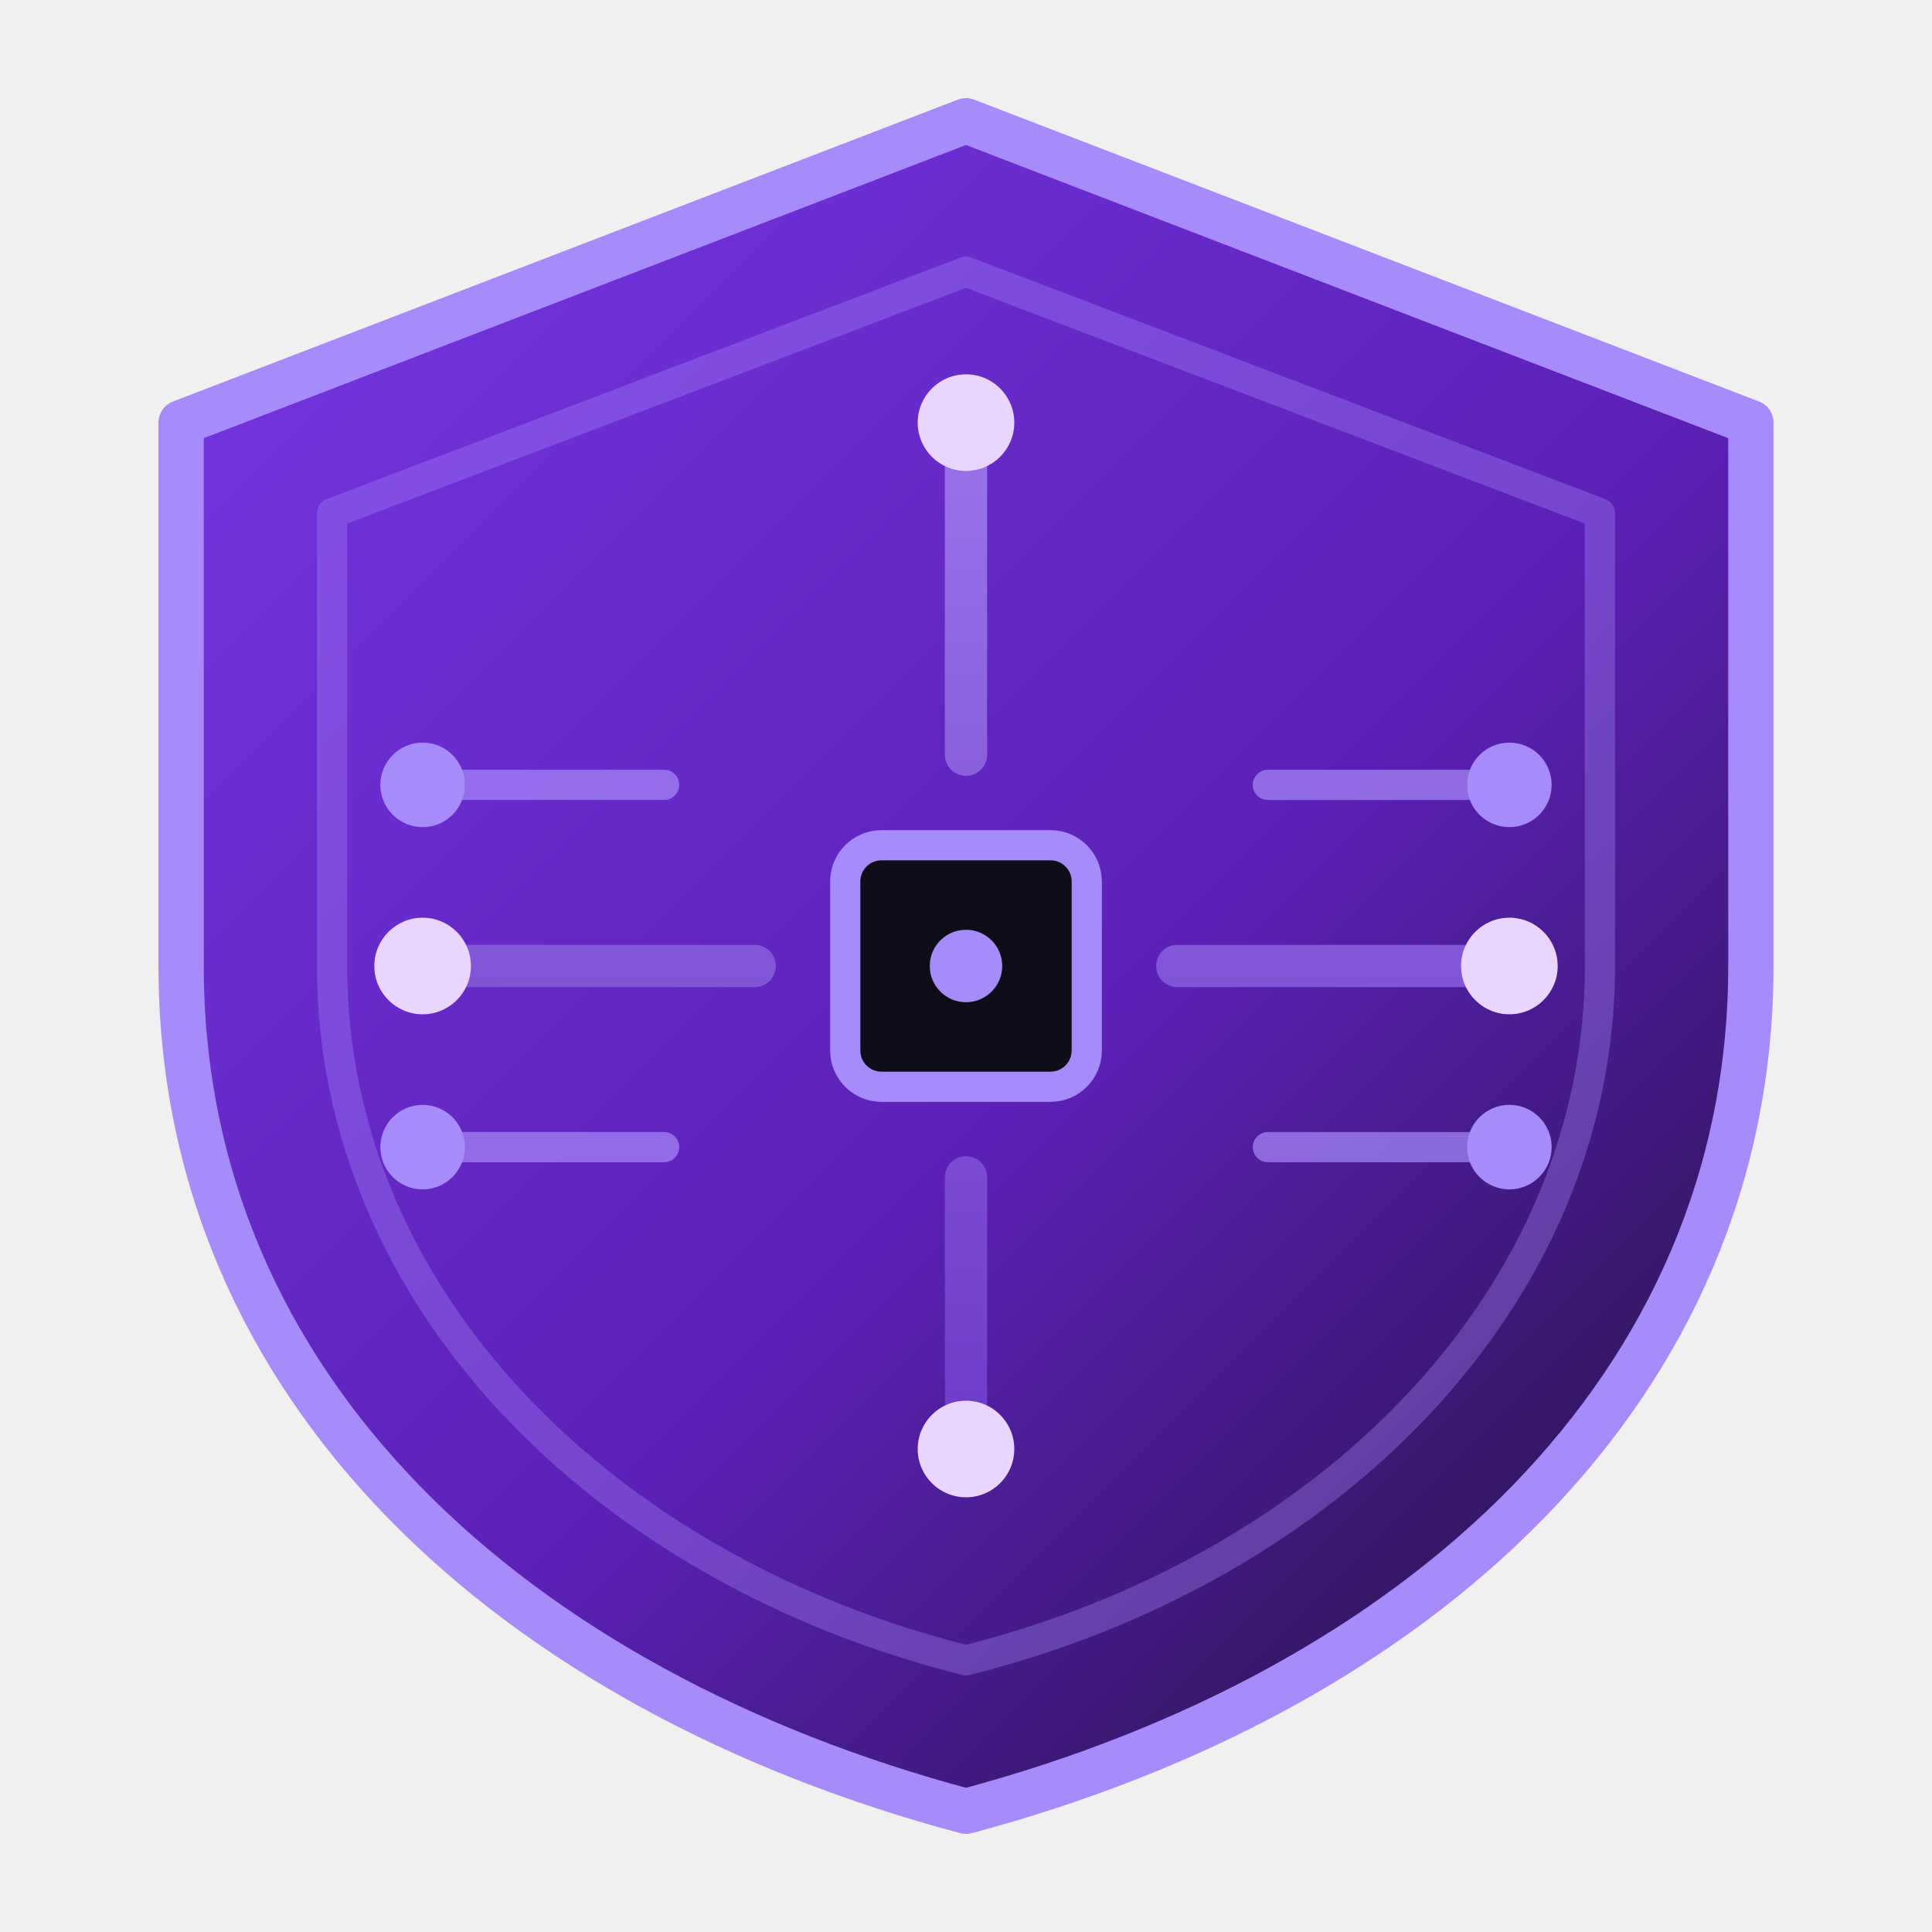
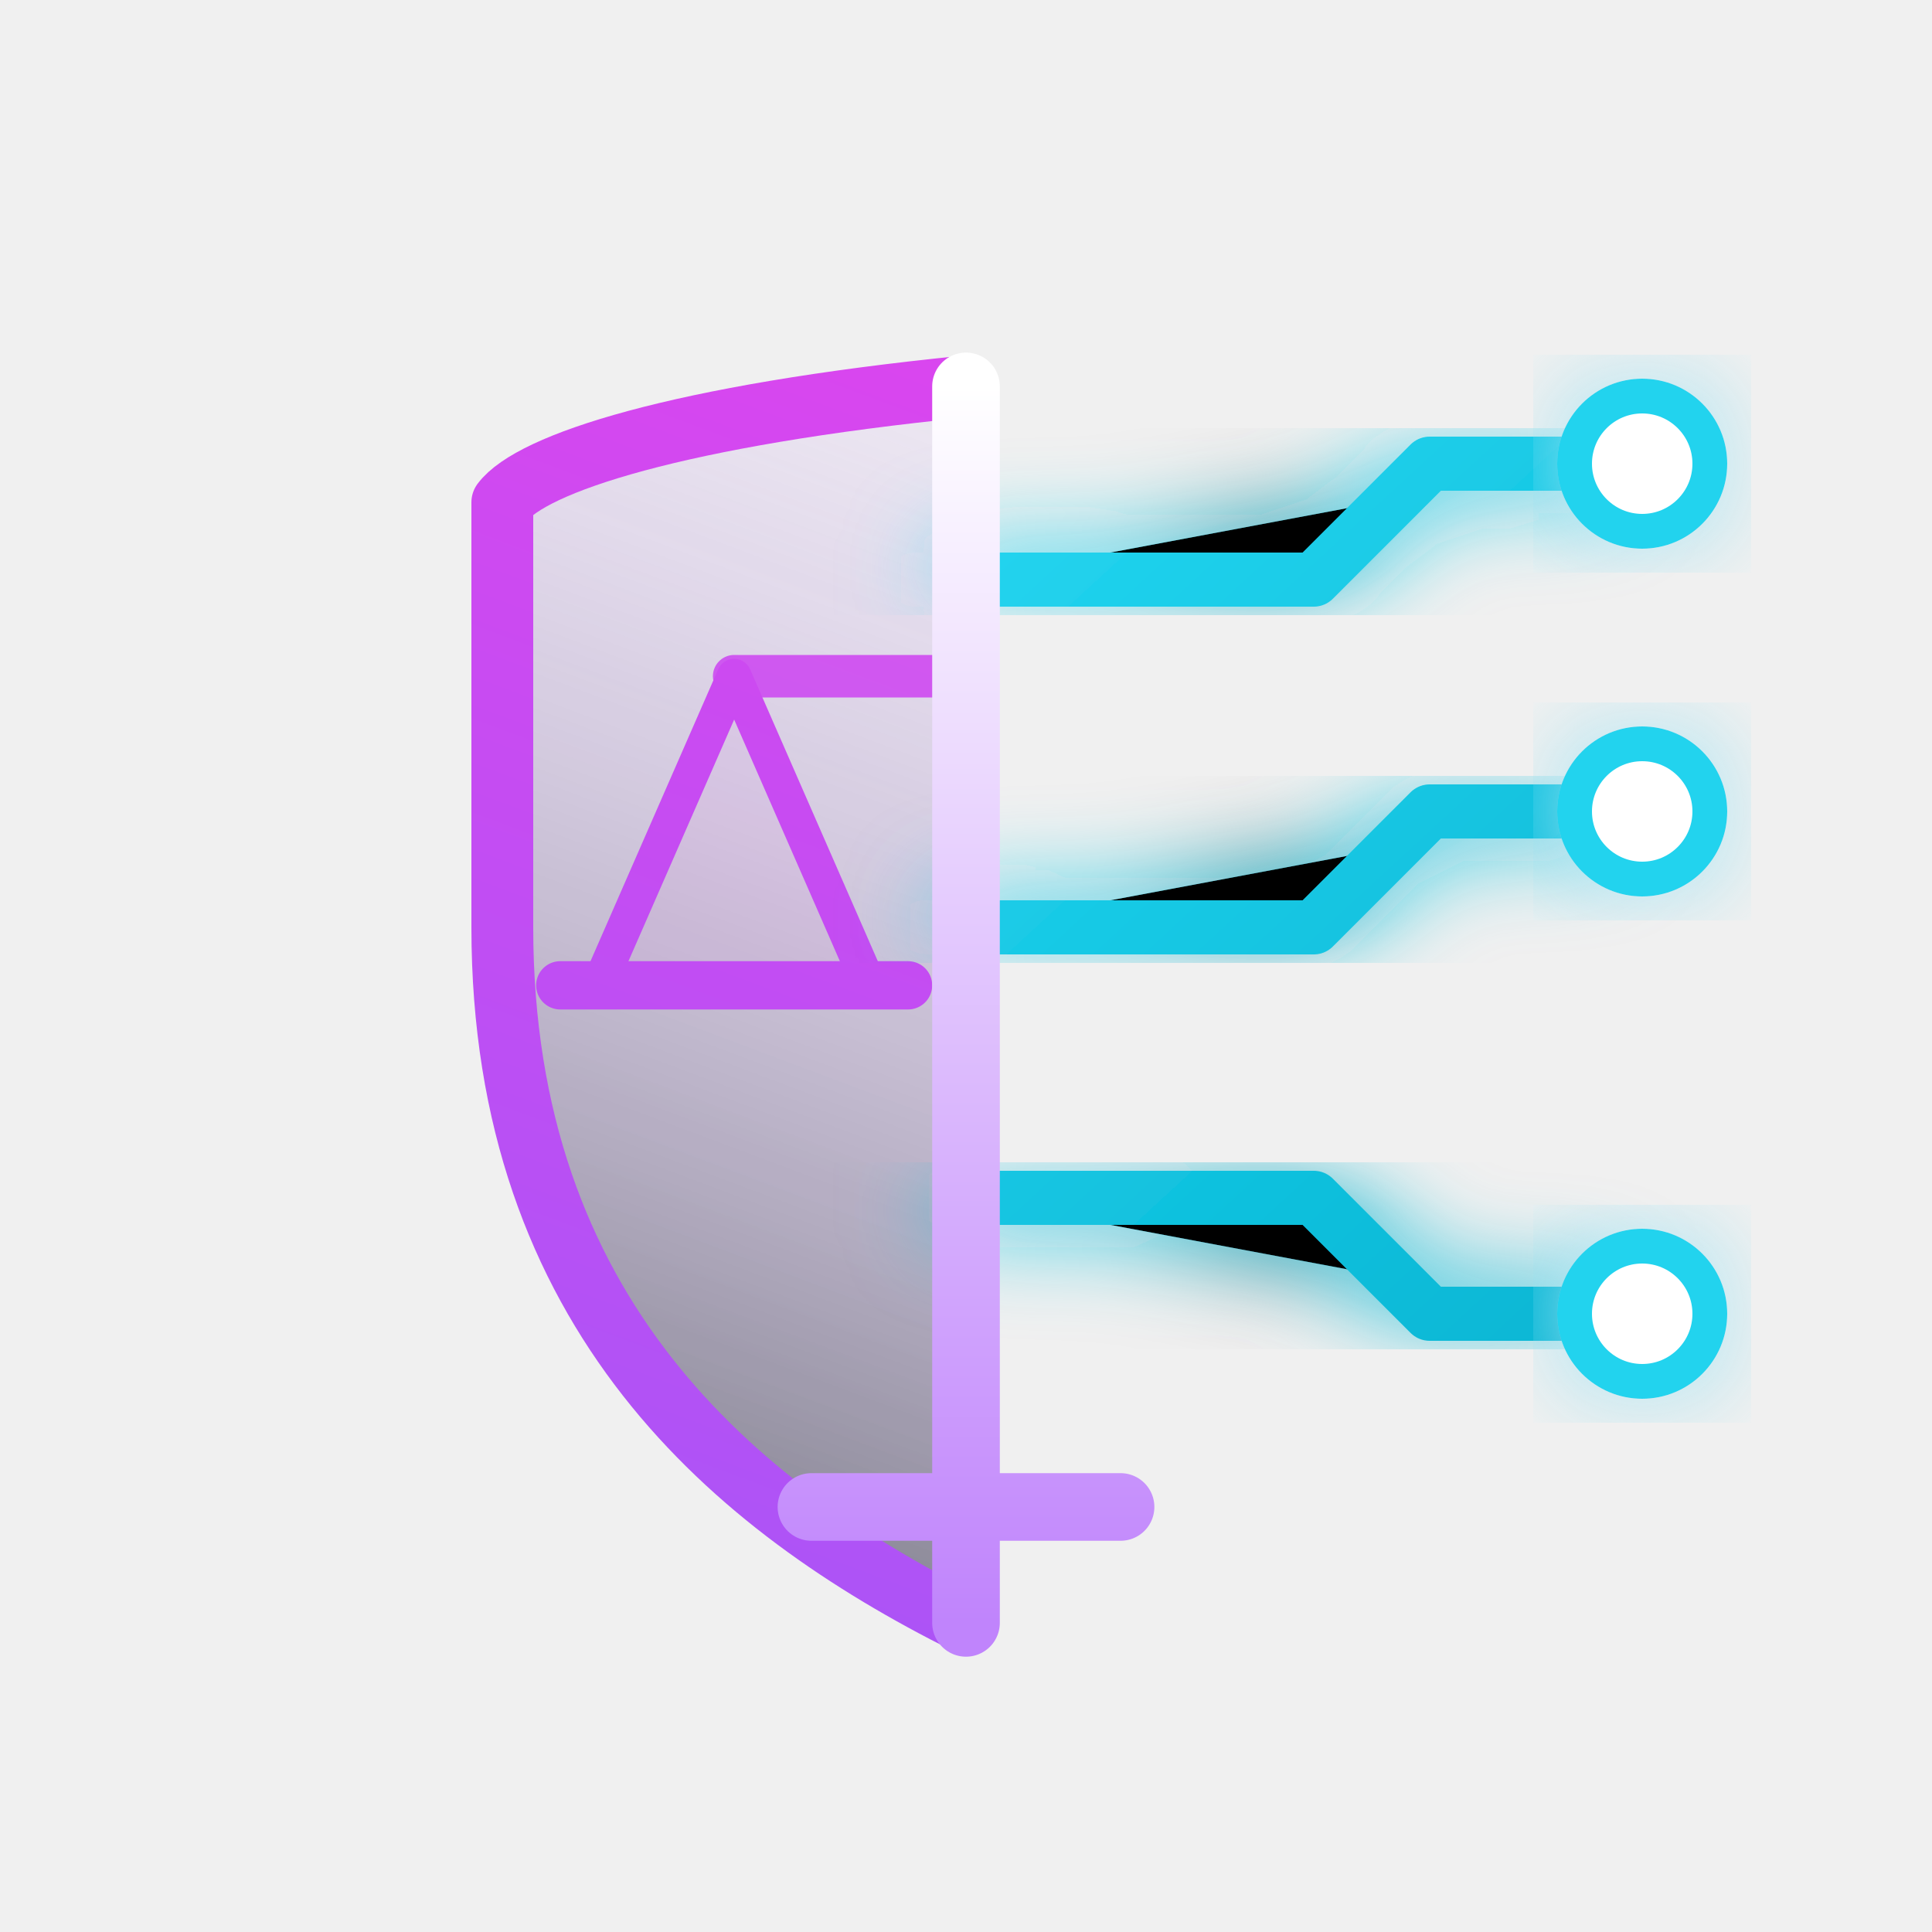
- <svg xmlns="http://www.w3.org/2000/svg" viewBox="0 0 64 64" width="64" height="64">
+ <svg xmlns="http://www.w3.org/2000/svg" viewBox="0 0 100 100" width="64" height="64">
  <defs>
-     <linearGradient id="shield" x1="0" y1="0" x2="64" y2="64" gradientUnits="userSpaceOnUse">
-       <stop offset="0" stop-color="#7c3aed" />
-       <stop offset="0.55" stop-color="#5b21b6" />
-       <stop offset="1" stop-color="#0e0e1a" />
+     <linearGradient id="logo-left-grad" x1="50" y1="20" x2="26" y2="84" gradientUnits="userSpaceOnUse">
+       <stop offset="0%" stop-color="#d946ef" />
+       <stop offset="100%" stop-color="#a855f7" />
    </linearGradient>
-     <linearGradient id="accent" x1="0" y1="0" x2="0" y2="64" gradientUnits="userSpaceOnUse">
-       <stop offset="0" stop-color="#a78bfa" />
-       <stop offset="1" stop-color="#5b21b6" />
+     <linearGradient id="logo-right-grad" x1="50" y1="30" x2="85" y2="68" gradientUnits="userSpaceOnUse">
+       <stop offset="0%" stop-color="#22d3ee" />
+       <stop offset="100%" stop-color="#06b6d4" />
    </linearGradient>
+     <linearGradient id="logo-shield-fill-grad" x1="50" y1="20" x2="26" y2="84" gradientUnits="userSpaceOnUse">
+       <stop offset="0%" stop-color="#c084fc" stop-opacity="0.08" />
+       <stop offset="100%" stop-color="#0a0f1e" stop-opacity="0.55" />
+     </linearGradient>
+     <linearGradient id="logo-center-grad" x1="50" y1="20" x2="50" y2="84" gradientUnits="userSpaceOnUse">
+       <stop offset="0%" stop-color="#ffffff" />
+       <stop offset="100%" stop-color="#c084fc" />
+     </linearGradient>
+     <filter id="logo-glow" x="-30%" y="-30%" width="160%" height="160%">
+       <feGaussianBlur stdDeviation="2.5" result="blur" />
+       <feMerge>
+         <feMergeNode in="blur" />
+         <feMergeNode in="SourceGraphic" />
+       </feMerge>
+     </filter>
  </defs>
-   <path d="M32 4 L58 14 V32 C58 46 47 56 32 60 C17 56 6 46 6 32 V14 Z" fill="url(#shield)" stroke="#a78bfa" stroke-width="1.5" stroke-linejoin="round" />
-   <path d="M32 9 L53 17 V32 C53 43 44 52 32 55 C20 52 11 43 11 32 V17 Z" fill="none" stroke="#a78bfa" stroke-opacity="0.35" stroke-width="1" stroke-linejoin="round" />
-   <rect x="28" y="28" width="8" height="8" rx="1.2" fill="#0e0e1a" stroke="#a78bfa" stroke-width="1" />
-   <circle cx="32" cy="32" r="1.2" fill="#a78bfa" />
-   <path d="M14 32 H25" stroke="url(#accent)" stroke-width="1.4" stroke-linecap="round" />
-   <path d="M14 26 H22" stroke="#a78bfa" stroke-opacity="0.7" stroke-width="1" stroke-linecap="round" />
-   <path d="M14 38 H22" stroke="#a78bfa" stroke-opacity="0.7" stroke-width="1" stroke-linecap="round" />
-   <path d="M39 32 H50" stroke="url(#accent)" stroke-width="1.4" stroke-linecap="round" />
-   <path d="M42 26 H50" stroke="#a78bfa" stroke-opacity="0.7" stroke-width="1" stroke-linecap="round" />
-   <path d="M42 38 H50" stroke="#a78bfa" stroke-opacity="0.7" stroke-width="1" stroke-linecap="round" />
-   <circle cx="14" cy="26" r="1.4" fill="#a78bfa" />
-   <circle cx="14" cy="32" r="1.6" fill="#e9d5ff" />
-   <circle cx="14" cy="38" r="1.4" fill="#a78bfa" />
-   <circle cx="50" cy="26" r="1.4" fill="#a78bfa" />
-   <circle cx="50" cy="32" r="1.6" fill="#e9d5ff" />
-   <circle cx="50" cy="38" r="1.4" fill="#a78bfa" />
-   <path d="M32 14 V25" stroke="url(#accent)" stroke-width="1.4" stroke-linecap="round" />
-   <circle cx="32" cy="14" r="1.6" fill="#e9d5ff" />
-   <path d="M32 39 V48" stroke="url(#accent)" stroke-width="1.4" stroke-linecap="round" />
-   <circle cx="32" cy="48" r="1.6" fill="#e9d5ff" />
+   <path d="M 50,20 C 35,21.5 27.5,24 26,26 V 48 C 26,68 38,78 50,84 Z" fill="url(#logo-shield-fill-grad)" stroke="url(#logo-left-grad)" stroke-width="3.2" stroke-linejoin="round" />
+   <path d="M 50,35 H 38" stroke="url(#logo-left-grad)" stroke-width="2.2" stroke-linecap="round" opacity="0.9" />
+   <path d="M 38,35 L 31,51 H 45 Z" stroke="url(#logo-left-grad)" stroke-width="1.8" stroke-linejoin="round" fill="#d946ef" fill-opacity="0.06" />
+   <path d="M 29,51 H 47" stroke="url(#logo-left-grad)" stroke-width="2.5" stroke-linecap="round" />
+   <path d="M 50,30 H 68 L 74,24 H 82" stroke="url(#logo-right-grad)" stroke-width="2.8" stroke-linecap="round" stroke-linejoin="round" filter="url(#logo-glow)" />
+   <circle cx="85" cy="24" r="3.5" fill="#ffffff" stroke="#22d3ee" stroke-width="1.8" filter="url(#logo-glow)" />
+   <path d="M 50,48 H 68 L 74,42 H 82" stroke="url(#logo-right-grad)" stroke-width="2.8" stroke-linecap="round" stroke-linejoin="round" filter="url(#logo-glow)" />
+   <circle cx="85" cy="42" r="3.5" fill="#ffffff" stroke="#22d3ee" stroke-width="1.8" filter="url(#logo-glow)" />
+   <path d="M 50,62 H 68 L 74,68 H 82" stroke="url(#logo-right-grad)" stroke-width="2.8" stroke-linecap="round" stroke-linejoin="round" filter="url(#logo-glow)" />
+   <circle cx="85" cy="68" r="3.5" fill="#ffffff" stroke="#22d3ee" stroke-width="1.8" filter="url(#logo-glow)" />
+   <path d="M 50,20 V 84" stroke="url(#logo-center-grad)" stroke-width="3.5" stroke-linecap="round" />
+   <path d="M 42,78 H 58" stroke="url(#logo-center-grad)" stroke-width="3.5" stroke-linecap="round" />
</svg>
